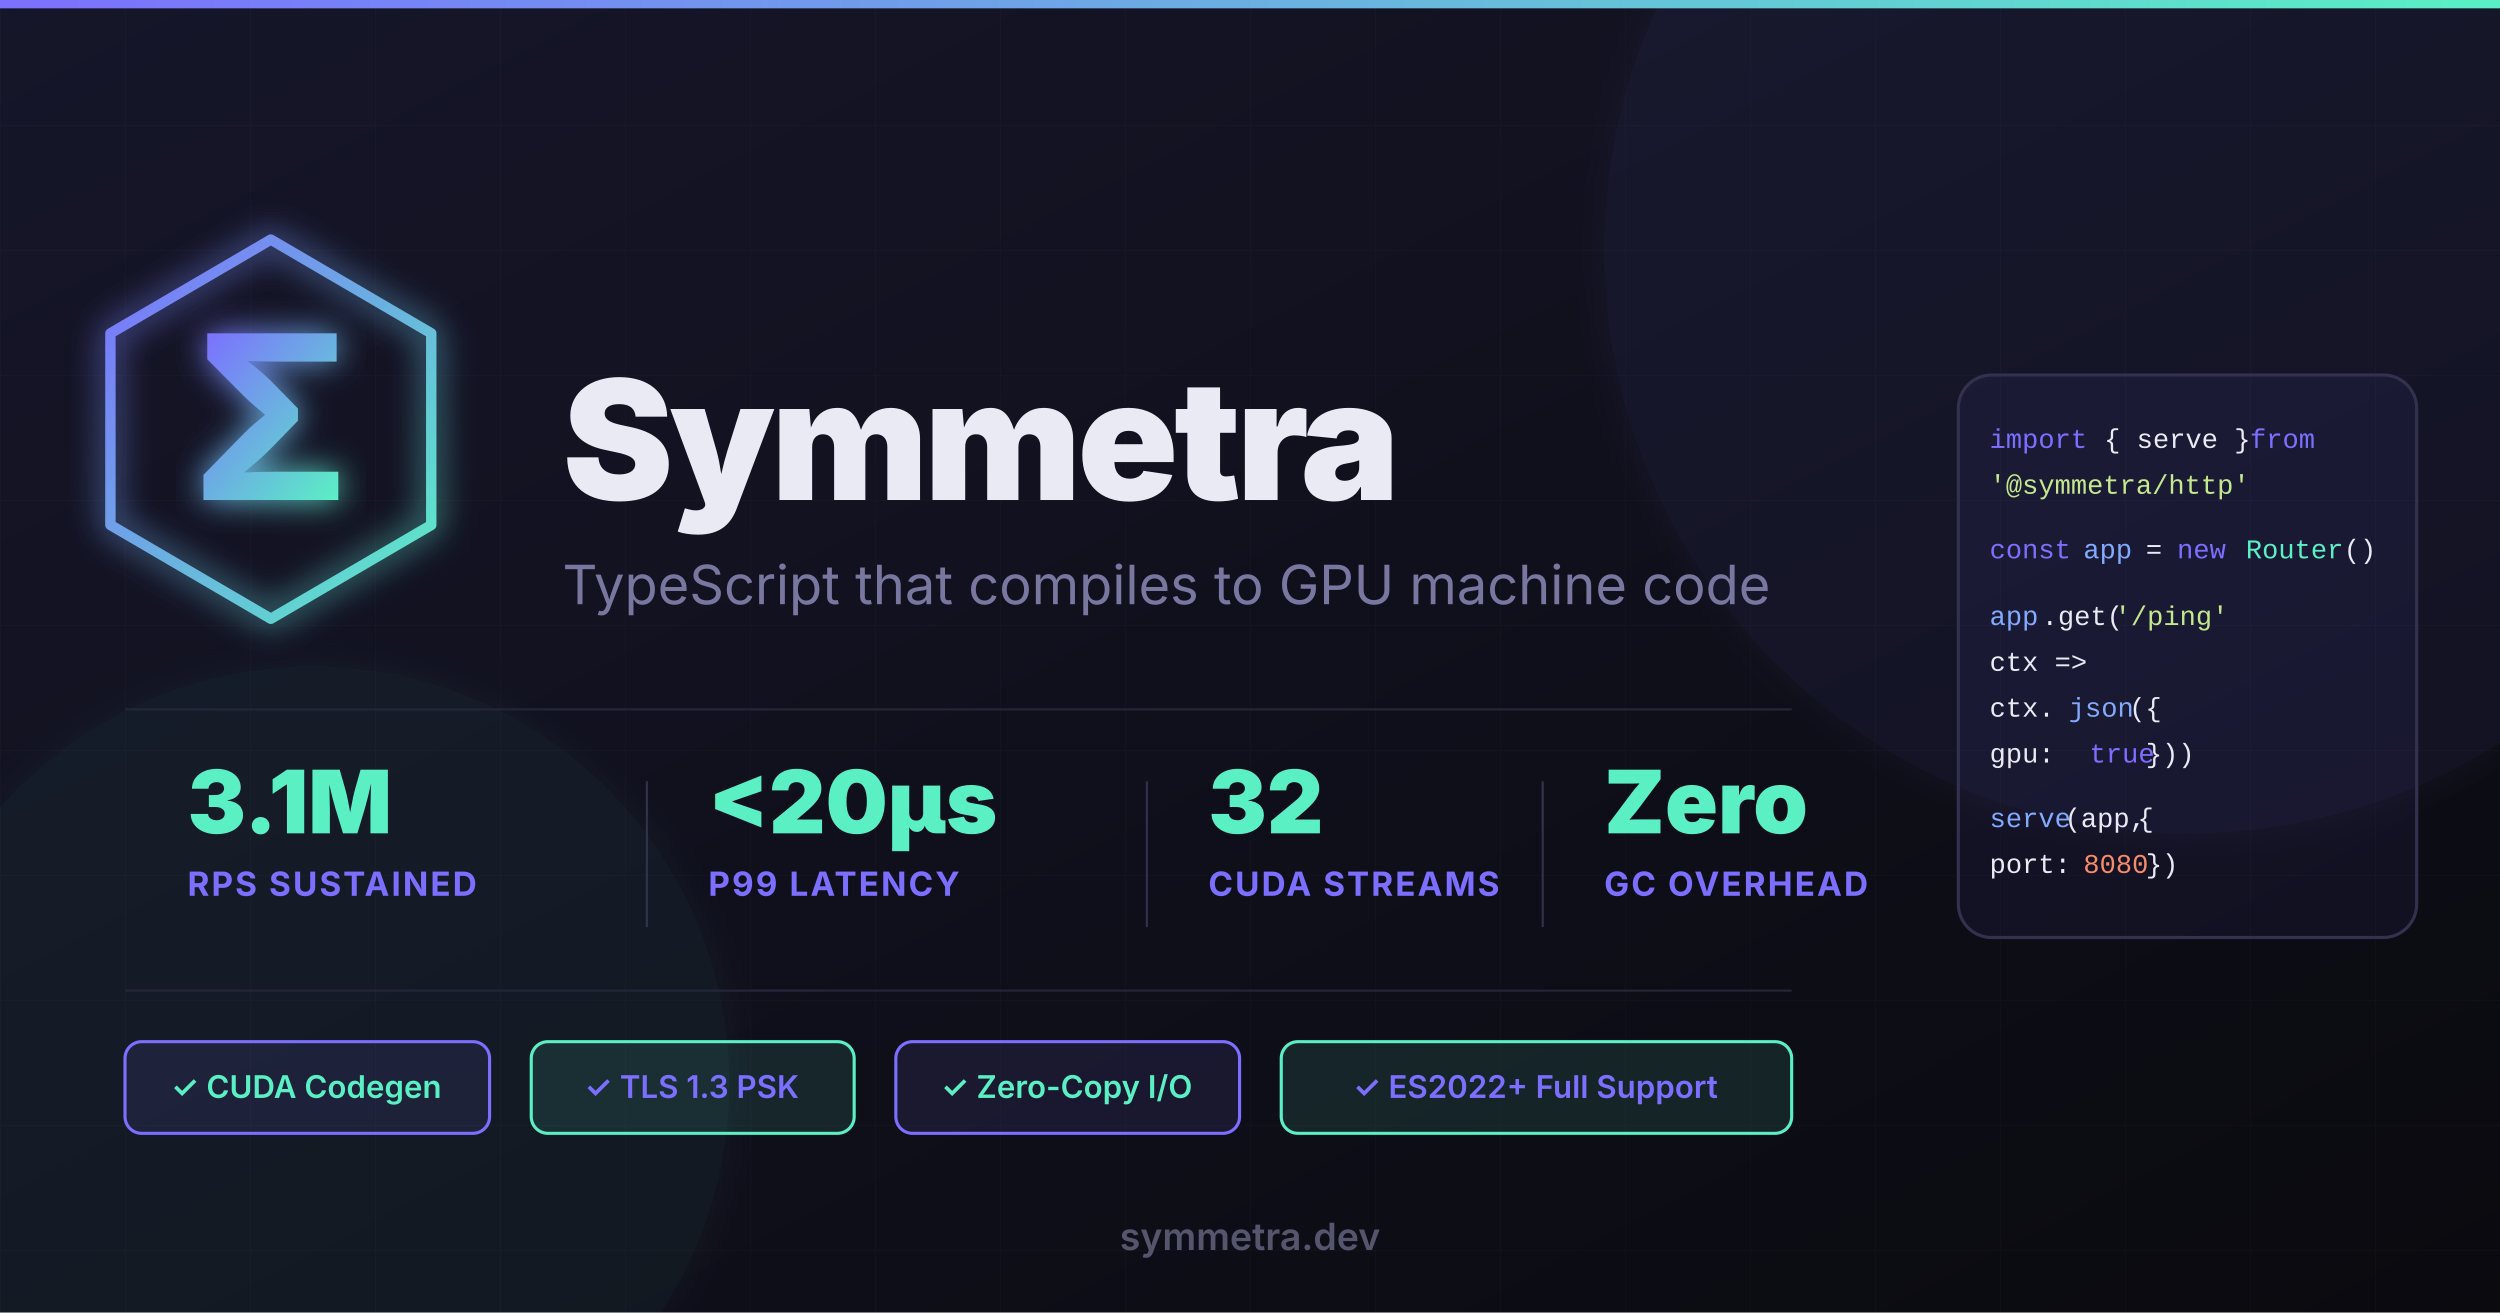
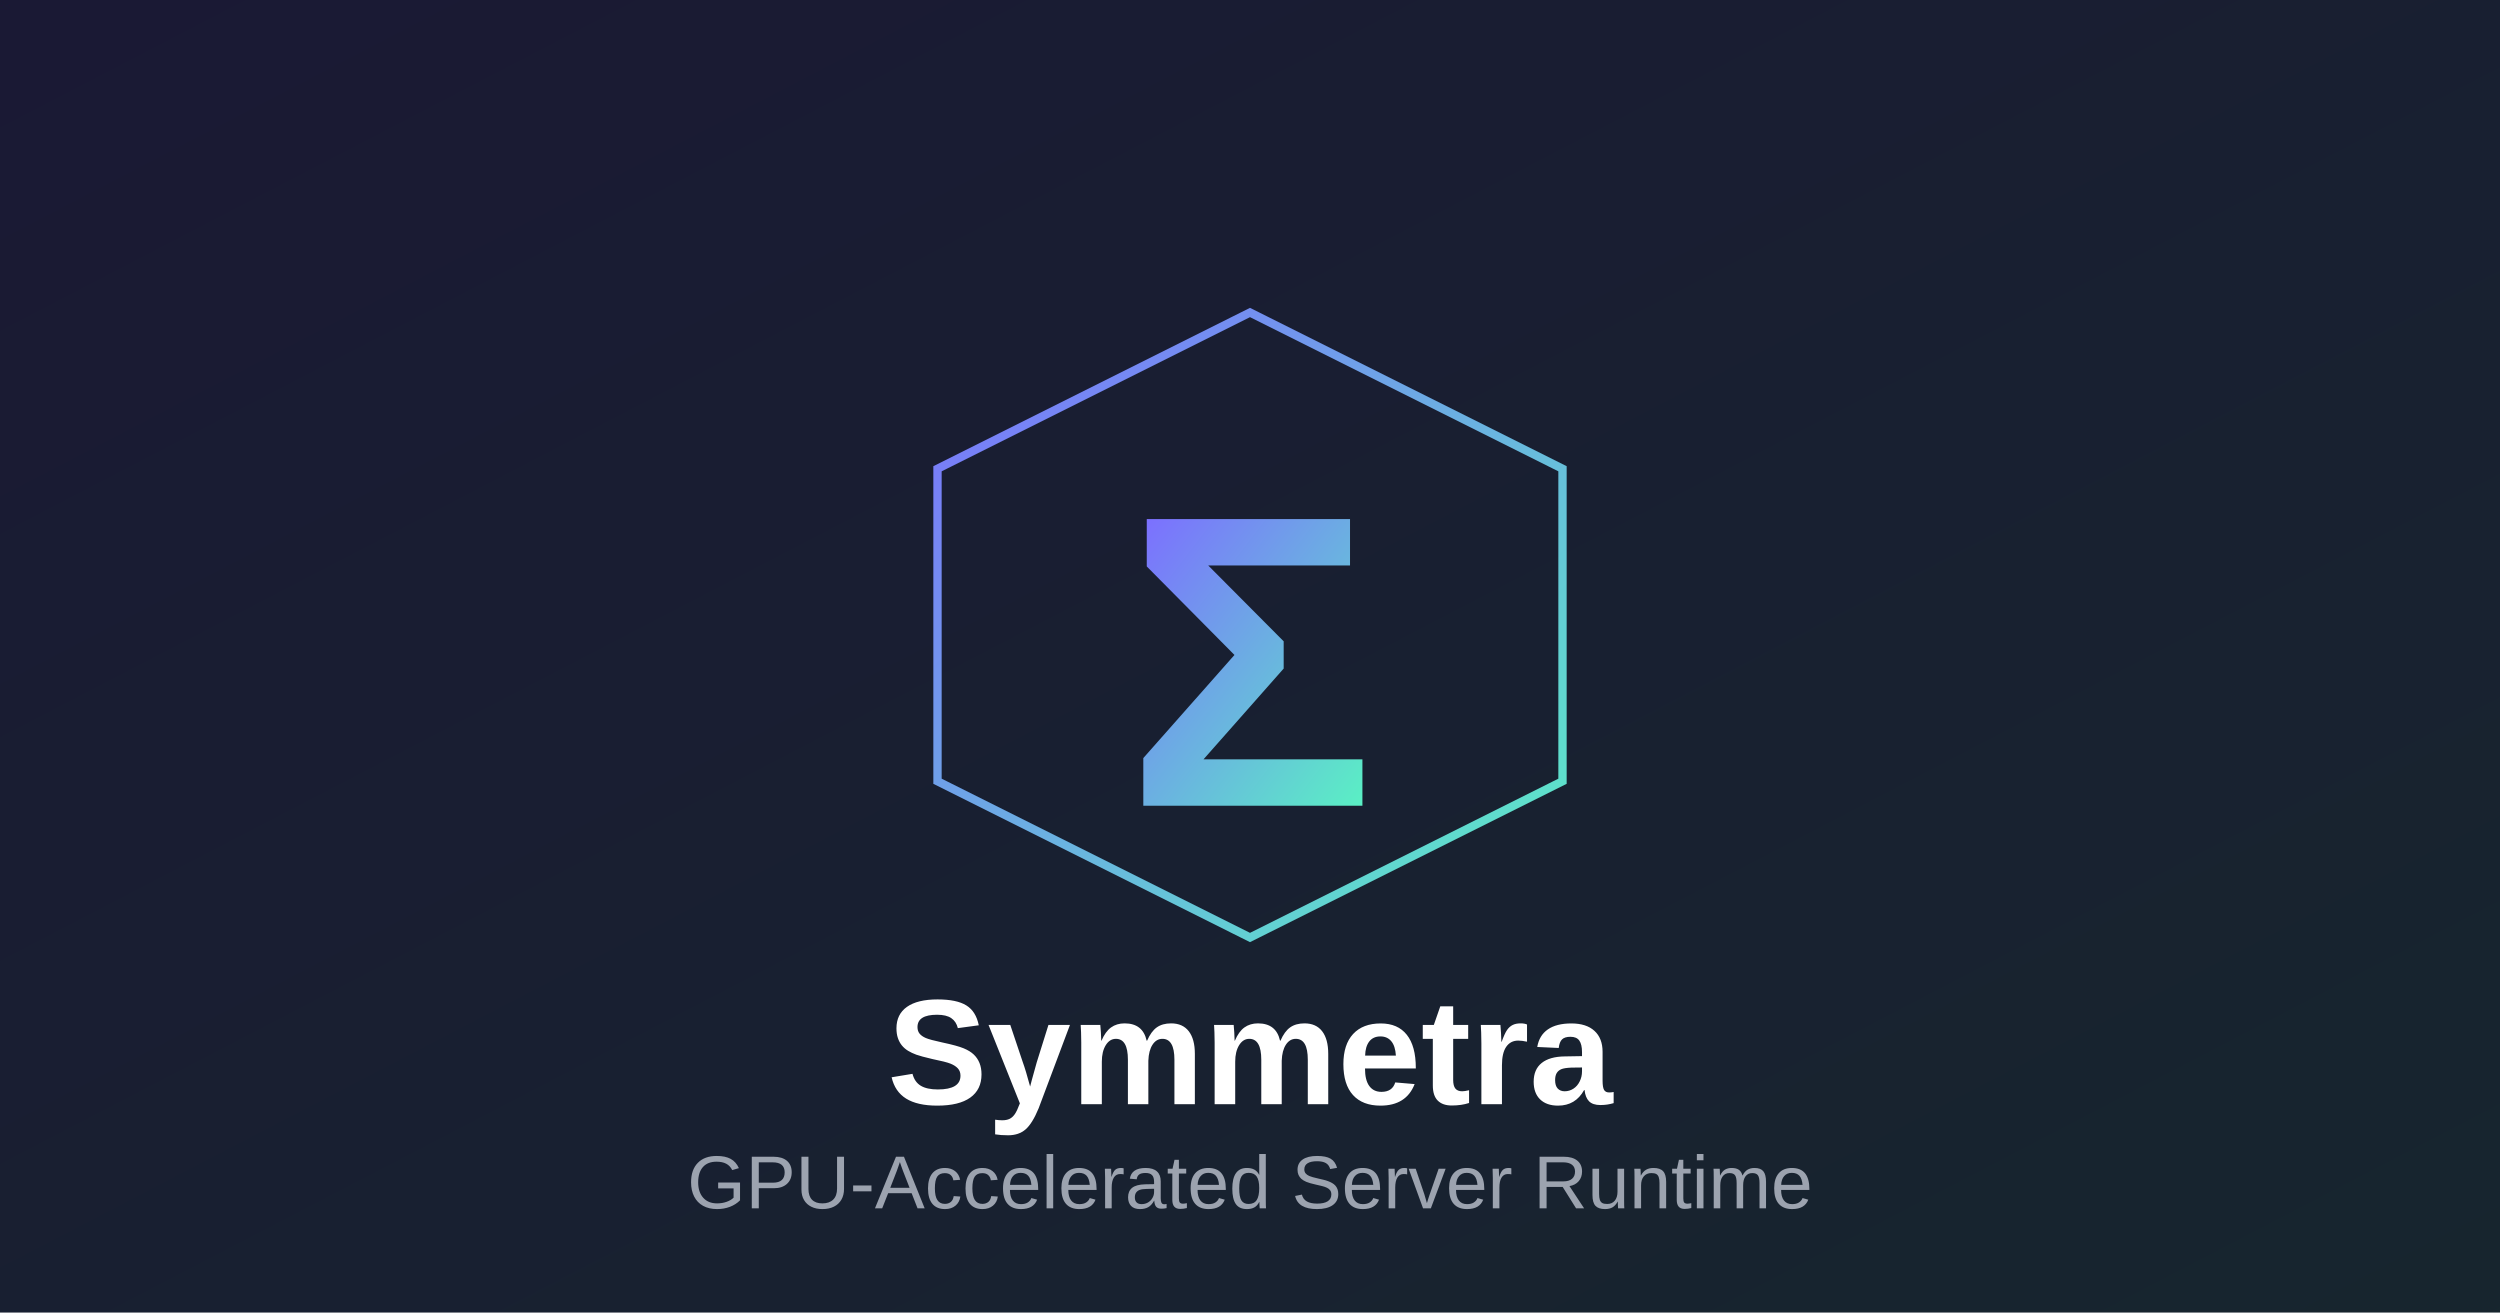
<svg xmlns="http://www.w3.org/2000/svg" viewBox="0 0 1200 630">
  <defs>
-     <linearGradient id="gBg" x1="0%" y1="0%" x2="100%" y2="100%">
-       <stop offset="0%" stop-color="#16162a" />
-       <stop offset="100%" stop-color="#0a0a0f" />
+     <linearGradient id="ogGradient" x1="0%" y1="0%" x2="100%" y2="100%">
+       <stop offset="0%" style="stop-color:#7c6fff;stop-opacity:1" />
+       <stop offset="100%" style="stop-color:#5af0c4;stop-opacity:1" />
    </linearGradient>
-     <linearGradient id="gAcc" x1="0%" y1="0%" x2="100%" y2="0%">
-       <stop offset="0%" stop-color="#7c6fff" />
-       <stop offset="100%" stop-color="#5af0c4" />
-     </linearGradient>
-     <linearGradient id="gAccV" x1="0%" y1="0%" x2="100%" y2="100%">
-       <stop offset="0%" stop-color="#7c6fff" />
-       <stop offset="100%" stop-color="#5af0c4" />
-     </linearGradient>
-     <pattern id="grid" width="60" height="60" patternUnits="userSpaceOnUse">
-       <path d="M 60 0 L 0 0 0 60" fill="none" stroke="#ffffff" stroke-width="0.3" opacity="0.05" />
-     </pattern>
-     <filter id="glow" x="-20%" y="-20%" width="140%" height="140%">
-       <feGaussianBlur stdDeviation="8" result="blur" />
-       <feMerge>
-         <feMergeNode in="blur" />
-         <feMergeNode in="SourceGraphic" />
-       </feMerge>
-     </filter>
  </defs>
-   <rect width="1200" height="630" fill="url(#gBg)" />
-   <rect width="1200" height="630" fill="url(#grid)" />
-   <ellipse cx="1050" cy="120" rx="280" ry="280" fill="#7c6fff" opacity="0.06" filter="url(#glow)" />
-   <ellipse cx="150" cy="520" rx="200" ry="200" fill="#5af0c4" opacity="0.05" filter="url(#glow)" />
-   <rect width="1200" height="4" fill="url(#gAcc)" />
-   <polygon points="130,115 207,160 207,252 130,297 53,252 53,160" fill="none" stroke="url(#gAccV)" stroke-width="5" stroke-linecap="round" stroke-linejoin="round" filter="url(#glow)" />
-   <text x="130" y="200" text-anchor="middle" dominant-baseline="central" font-family="-apple-system,BlinkMacSystemFont,'Segoe UI',sans-serif" font-size="110" font-weight="700" fill="url(#gAccV)" filter="url(#glow)">Σ</text>
-   <text x="270" y="240" dominant-baseline="auto" font-family="-apple-system,BlinkMacSystemFont,'Segoe UI',sans-serif" font-size="80" font-weight="900" letter-spacing="-2" fill="#eaeaf5">Symmetra</text>
-   <text x="270" y="290" font-family="-apple-system,BlinkMacSystemFont,'Segoe UI',sans-serif" font-size="26" font-weight="400" fill="#7777a0">TypeScript that compiles to GPU machine code</text>
-   <rect x="60" y="340" width="800" height="1" fill="#25253a" />
-   <text x="90" y="400" font-family="-apple-system,BlinkMacSystemFont,'Segoe UI',sans-serif" font-size="42" font-weight="900" fill="#5af0c4">3.1M</text>
-   <text x="90" y="430" font-family="-apple-system,BlinkMacSystemFont,'Segoe UI',sans-serif" font-size="16" font-weight="700" fill="#7c6fff" letter-spacing="1">RPS SUSTAINED</text>
-   <rect x="310" y="375" width="1" height="70" fill="#32324e" />
-   <text x="340" y="400" font-family="-apple-system,BlinkMacSystemFont,'Segoe UI',sans-serif" font-size="42" font-weight="900" fill="#5af0c4">&lt;20μs</text>
-   <text x="340" y="430" font-family="-apple-system,BlinkMacSystemFont,'Segoe UI',sans-serif" font-size="16" font-weight="700" fill="#7c6fff" letter-spacing="1">P99 LATENCY</text>
-   <rect x="550" y="375" width="1" height="70" fill="#32324e" />
-   <text x="580" y="400" font-family="-apple-system,BlinkMacSystemFont,'Segoe UI',sans-serif" font-size="42" font-weight="900" fill="#5af0c4">32</text>
-   <text x="580" y="430" font-family="-apple-system,BlinkMacSystemFont,'Segoe UI',sans-serif" font-size="16" font-weight="700" fill="#7c6fff" letter-spacing="1">CUDA STREAMS</text>
-   <rect x="740" y="375" width="1" height="70" fill="#32324e" />
-   <text x="770" y="400" font-family="-apple-system,BlinkMacSystemFont,'Segoe UI',sans-serif" font-size="42" font-weight="900" fill="#5af0c4">Zero</text>
-   <text x="770" y="430" font-family="-apple-system,BlinkMacSystemFont,'Segoe UI',sans-serif" font-size="16" font-weight="700" fill="#7c6fff" letter-spacing="1">GC OVERHEAD</text>
-   <rect x="60" y="475" width="800" height="1" fill="#25253a" />
-   <rect x="60" y="500" width="175" height="44" rx="8" fill="rgba(124,111,255,0.1)" stroke="#7c6fff" stroke-width="1.5" />
-   <text x="147" y="527" text-anchor="middle" font-family="-apple-system,BlinkMacSystemFont,'Segoe UI',sans-serif" font-size="15" font-weight="600" fill="#5af0c4">✓ CUDA Codegen</text>
-   <rect x="255" y="500" width="155" height="44" rx="8" fill="rgba(90,240,196,0.1)" stroke="#5af0c4" stroke-width="1.5" />
-   <text x="332" y="527" text-anchor="middle" font-family="-apple-system,BlinkMacSystemFont,'Segoe UI',sans-serif" font-size="15" font-weight="600" fill="#7c6fff">✓ TLS 1.3 PSK</text>
-   <rect x="430" y="500" width="165" height="44" rx="8" fill="rgba(124,111,255,0.1)" stroke="#7c6fff" stroke-width="1.5" />
-   <text x="512" y="527" text-anchor="middle" font-family="-apple-system,BlinkMacSystemFont,'Segoe UI',sans-serif" font-size="15" font-weight="600" fill="#5af0c4">✓ Zero-Copy I/O</text>
-   <rect x="615" y="500" width="245" height="44" rx="8" fill="rgba(90,240,196,0.1)" stroke="#5af0c4" stroke-width="1.5" />
-   <text x="737" y="527" text-anchor="middle" font-family="-apple-system,BlinkMacSystemFont,'Segoe UI',sans-serif" font-size="15" font-weight="600" fill="#7c6fff">✓ ES2022+ Full Support</text>
-   <rect x="940" y="180" width="220" height="270" rx="16" fill="rgba(124,111,255,0.06)" stroke="#32324e" stroke-width="1.5" />
-   <text x="955" y="215" font-family="'Courier New',monospace" font-size="13" fill="#7c6fff">import</text>
-   <text x="1010" y="215" font-family="'Courier New',monospace" font-size="13" fill="#eaeaf5">{ serve }</text>
-   <text x="1080" y="215" font-family="'Courier New',monospace" font-size="13" fill="#7c6fff">from</text>
-   <text x="955" y="237" font-family="'Courier New',monospace" font-size="13" fill="#c3e88d">'@symmetra/http'</text>
-   <text x="955" y="268" font-family="'Courier New',monospace" font-size="13" fill="#7c6fff">const</text>
-   <text x="1000" y="268" font-family="'Courier New',monospace" font-size="13" fill="#82aaff">app</text>
-   <text x="1030" y="268" font-family="'Courier New',monospace" font-size="13" fill="#eaeaf5">=</text>
-   <text x="1045" y="268" font-family="'Courier New',monospace" font-size="13" fill="#7c6fff">new</text>
-   <text x="1078" y="268" font-family="'Courier New',monospace" font-size="13" fill="#5af0c4">Router</text>
-   <text x="1125" y="268" font-family="'Courier New',monospace" font-size="13" fill="#eaeaf5">()</text>
-   <text x="955" y="300" font-family="'Courier New',monospace" font-size="13" fill="#82aaff">app</text>
-   <text x="980" y="300" font-family="'Courier New',monospace" font-size="13" fill="#eaeaf5">.get(</text>
-   <text x="1015" y="300" font-family="'Courier New',monospace" font-size="13" fill="#c3e88d">'/ping'</text>
-   <text x="955" y="322" font-family="'Courier New',monospace" font-size="13" fill="#eaeaf5">  ctx =&gt;</text>
-   <text x="955" y="344" font-family="'Courier New',monospace" font-size="13" fill="#eaeaf5">    ctx.</text>
-   <text x="993" y="344" font-family="'Courier New',monospace" font-size="13" fill="#82aaff">json</text>
-   <text x="1022" y="344" font-family="'Courier New',monospace" font-size="13" fill="#eaeaf5">({</text>
-   <text x="955" y="366" font-family="'Courier New',monospace" font-size="13" fill="#eaeaf5">      gpu:</text>
-   <text x="1003" y="366" font-family="'Courier New',monospace" font-size="13" fill="#7c6fff">true</text>
-   <text x="1030" y="366" font-family="'Courier New',monospace" font-size="13" fill="#eaeaf5">}))</text>
-   <text x="955" y="397" font-family="'Courier New',monospace" font-size="13" fill="#82aaff">serve</text>
-   <text x="991" y="397" font-family="'Courier New',monospace" font-size="13" fill="#eaeaf5">(app,</text>
-   <text x="1026" y="397" font-family="'Courier New',monospace" font-size="13" fill="#eaeaf5">{</text>
-   <text x="955" y="419" font-family="'Courier New',monospace" font-size="13" fill="#eaeaf5">  port:</text>
-   <text x="1000" y="419" font-family="'Courier New',monospace" font-size="13" fill="#f78c6c">8080</text>
-   <text x="1030" y="419" font-family="'Courier New',monospace" font-size="13" fill="#eaeaf5">})</text>
-   <text x="600" y="600" text-anchor="middle" font-family="-apple-system,BlinkMacSystemFont,'Segoe UI',sans-serif" font-size="18" font-weight="600" fill="#55556e">symmetra.dev</text>
+   <rect width="1200" height="630" fill="#0f0f1e" />
+   <rect width="1200" height="630" fill="url(#ogGradient)" opacity="0.1" />
+   <polygon points="600,150 750,225 750,375 600,450 450,375 450,225" fill="none" stroke="url(#ogGradient)" stroke-width="4" stroke-linejoin="miter" />
+   <text x="600" y="330" font-family="Arial, sans-serif" font-size="200" font-weight="bold" fill="url(#ogGradient)" text-anchor="middle" dominant-baseline="middle">Σ</text>
+   <text x="600" y="530" font-family="Arial, sans-serif" font-size="72" font-weight="bold" fill="white" text-anchor="middle">Symmetra</text>
+   <text x="600" y="580" font-family="Arial, sans-serif" font-size="36" fill="#9ca3af" text-anchor="middle">GPU-Accelerated Server Runtime</text>
</svg>
